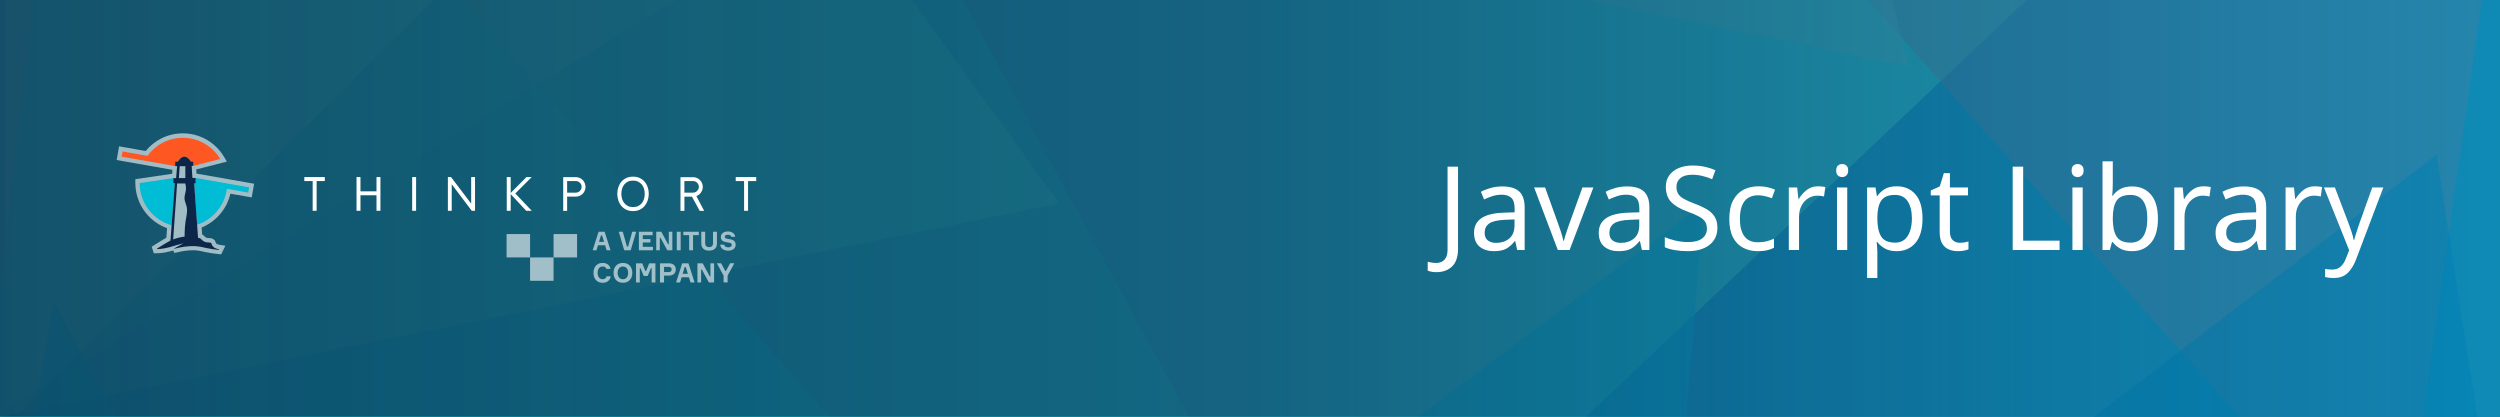
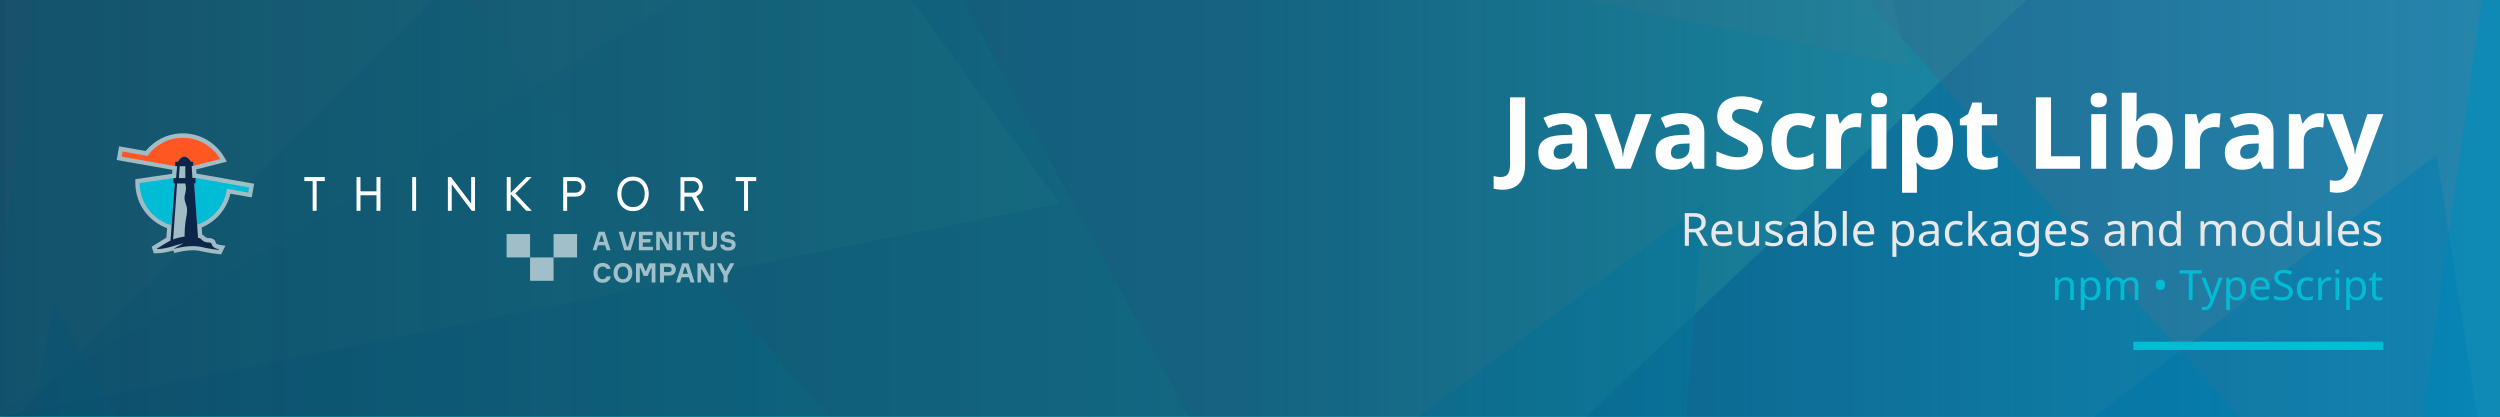
<svg xmlns="http://www.w3.org/2000/svg" width="1200" height="200" viewBox="0 0 1200 200" fill="none">
  <defs>
    <style>
  @keyframes rotate1 { from { transform: rotate(0deg); } to { transform: rotate(360deg); } }
  @keyframes rotate2 { from { transform: rotate(0deg); } to { transform: rotate(-360deg); } }
  @keyframes colorShift {
    0% { fill-opacity: 0.2; }
    25% { fill-opacity: 0.8; }
    50% { fill-opacity: 0.2; }
    75% { fill-opacity: 0.8; }
    100% { fill-opacity: 0.2; }
  }
  @keyframes zoom {
    0% { transform: scale(1); }
    50% { transform: scale(1.2); }
    100% { transform: scale(1); }
  }
  /* Gruppe 1 - Startet sofort */
  .polygon-1 { animation: rotate1 270s linear infinite, colorShift 36s ease-in-out infinite, zoom 54s ease-in-out infinite; transform-origin: center; }
  .polygon-2 { animation: rotate2 270s linear infinite, colorShift 36s ease-in-out infinite, zoom 54s ease-in-out infinite; transform-origin: center; animation-delay: 3s; }
  .polygon-3 { animation: rotate1 270s linear infinite, colorShift 36s ease-in-out infinite, zoom 54s ease-in-out infinite; transform-origin: center; animation-delay: 6s; }
  
  /* Gruppe 2 - Startet nach 2s */
  .polygon-4 { animation: rotate2 270s linear infinite, colorShift 36s ease-in-out infinite, zoom 54s ease-in-out infinite; transform-origin: center; animation-delay: 9s; }
  .polygon-5 { animation: rotate1 270s linear infinite, colorShift 36s ease-in-out infinite, zoom 54s ease-in-out infinite; transform-origin: center; animation-delay: 12s; }
  .polygon-6 { animation: rotate2 270s linear infinite, colorShift 36s ease-in-out infinite, zoom 54s ease-in-out infinite; transform-origin: center; animation-delay: 15s; }
  
  /* Gruppe 3 - Startet nach 4s */
  .polygon-7 { animation: rotate1 270s linear infinite, colorShift 36s ease-in-out infinite, zoom 54s ease-in-out infinite; transform-origin: center; animation-delay: 18s; }
  .polygon-8 { animation: rotate2 270s linear infinite, colorShift 36s ease-in-out infinite, zoom 54s ease-in-out infinite; transform-origin: center; animation-delay: 21s; }
  .polygon-9 { animation: rotate1 270s linear infinite, colorShift 36s ease-in-out infinite, zoom 54s ease-in-out infinite; transform-origin: center; animation-delay: 24s; }
  
  /* Gruppe 4 - Startet nach 6s */
  .polygon-10 { animation: rotate2 270s linear infinite, colorShift 36s ease-in-out infinite, zoom 54s ease-in-out infinite; transform-origin: center; animation-delay: 27s; }
  .polygon-11 { animation: rotate1 270s linear infinite, colorShift 36s ease-in-out infinite, zoom 54s ease-in-out infinite; transform-origin: center; animation-delay: 30s; }
  .polygon-12 { animation: rotate2 270s linear infinite, colorShift 36s ease-in-out infinite, zoom 54s ease-in-out infinite; transform-origin: center; animation-delay: 33s; }
</style>
+     <style>
+       @font-face {
+         font-family: HankenGrotesk;
+         src: url("../../assets/fonts/hanken-grotesk/500/regular.ttf") format("truetype");
+         font-weight: 500 700;
+       }
+       @font-face {
+         font-family: SourceSans3;
+         src: url("../../assets/fonts/source-sans-3/400/regular.ttf") format("truetype");
+         font-weight: 400;
+       }
+       @font-face {
+         font-family: SourceSans3;
+         src: url("../../assets/fonts/source-sans-3/700/regular.ttf") format("truetype");
+         font-weight: 700;
+       }
+     </style>
    <linearGradient id="readmeOverlay" x1="0" x2="1" y1="0" y2="0" gradientUnits="objectBoundingBox">
      <stop offset="0" stop-color="#0B2649" stop-opacity="0.72" />
      <stop offset="0.5" stop-color="#0B2649" stop-opacity="0.5" />
      <stop offset="1" stop-color="#0B2649" stop-opacity="0" />
    </linearGradient>
    <defs>
      <clipPath id="readme-clip0_201_144">
        <rect width="1480" height="347" fill="white" />
      </clipPath>
      <clipPath id="readme-clip1_201_144">
        <rect width="318" height="280" fill="white" />
      </clipPath>
    </defs>
  </defs>
  <g transform="translate(600,100) scale(1.171875) translate(-512,-512)">
    <rect x="0" y="0" width="1024" height="1024" fill="#1ea1b9" />
    <g transform="scale(4) translate(0.5 0.5)">
      <polygon class="polygon-1" fill="#57c8b9" fill-opacity="0.502" points="0,0 268,-15 0,148" />
      <polygon class="polygon-2" fill="#0077b4" fill-opacity="0.502" points="257,271 260,56 54,251" />
      <polygon class="polygon-3" fill="#00c4d1" fill-opacity="0.502" points="-16,271 8,62 162,237" />
      <polygon class="polygon-4" fill="#3f82a3" fill-opacity="0.502" points="245,167 105,10 271,-16" />
      <polygon class="polygon-5" fill="#36cbc0" fill-opacity="0.502" points="-16,152 108,127 4,-16" />
      <polygon class="polygon-6" fill="#0081b5" fill-opacity="0.502" points="87,246 271,263 249,122" />
      <polygon class="polygon-7" fill="#53c3bb" fill-opacity="0.502" points="163,11 -9,61 4,-16" />
      <polygon class="polygon-8" fill="#009ec3" fill-opacity="0.502" points="174,127 162,271 13,247" />
      <polygon class="polygon-9" fill="#369db2" fill-opacity="0.502" points="162,-16 195,113 94,92" />
      <polygon class="polygon-10" fill="#16b6bf" fill-opacity="0.502" points="130,165 -16,166 79,71" />
      <polygon class="polygon-11" fill="#02c0d2" fill-opacity="0.502" points="74,266 5,137 -16,254" />
      <polygon class="polygon-12" fill="#4484a4" fill-opacity="0.502" points="271,77 187,21 252,-16" />
    </g>
  </g>
  <rect width="1200" height="200" fill="url(#readmeOverlay)" />
  <g transform="translate(56, 64) scale(0.2074928)">
    <g clip-path="url(#readme-clip0_201_144)">
      <path d="M820.1 162.6L773.7 101.4L773.5 101.2H766.2V179.2H775.1V117.8L821.3 179L821.4 179.2H829V101.2H820.1V162.6ZM683.6 101.2H692.7V179.2H683.6V101.2ZM601.1 134.1H564V101.2H554.9V179.2H564V143.3H601.1V179.2H610.2V101.2H601.1V134.1ZM434.1 110.4H453.4V179.2H462.6V110.4H481.5V101.2H434.1V110.4ZM960.1 101.2H948L911.5 137.9V101.2H902.4V179.2H911.5V140.6L947.4 179.1L947.5 179.2H960.3L922.2 139.1L960.1 101.2ZM1346.6 142.1C1348.5 140.7 1350.2 139.1 1351.5 137.2C1352.8 135.3 1353.9 133.2 1354.7 131C1355.5 128.7 1355.9 126.3 1355.9 123.9C1355.9 120.8 1355.3 117.8 1354.1 115.1C1352.9 112.4 1351.3 110 1349.3 108C1347.3 106 1344.9 104.4 1342.2 103.2C1339.5 102 1336.5 101.4 1333.5 101.4H1304.3V179.4H1313.4V146.5H1330.8L1348.8 179.4H1359.1L1341.1 145.3C1343 144.4 1344.9 143.4 1346.6 142.1ZM1346.8 123.8C1346.8 125.6 1346.4 127.4 1345.7 129C1345 130.6 1344 132 1342.8 133.2C1341.6 134.4 1340.2 135.4 1338.6 136.1C1337 136.8 1335.2 137.2 1333.4 137.2H1313.3V110.4H1333.4C1335.2 110.4 1337 110.8 1338.6 111.5C1340.2 112.2 1341.7 113.2 1342.9 114.4C1344.1 115.6 1345.1 117 1345.8 118.6C1346.4 120.3 1346.8 122 1346.8 123.8ZM1432.1 101.2V110.4H1451.4V179.2H1460.6V110.4H1479.5V101.2H1432.1ZM1221.7 112.3C1218.7 108.7 1214.8 105.7 1210.3 103.5C1205.7 101.3 1200.4 100.2 1194.4 100.2C1188.4 100.2 1183.1 101.3 1178.6 103.5C1174.1 105.7 1170.3 108.6 1167.3 112.3C1164.3 115.9 1162 120.2 1160.4 124.9C1158.9 129.6 1158.1 134.6 1158.1 139.8C1158.1 145 1158.9 150 1160.4 154.8C1161.9 159.6 1164.2 163.9 1167.3 167.6C1170.3 171.3 1174.1 174.3 1178.6 176.5C1183.1 178.7 1188.4 179.9 1194.4 179.9C1200.4 179.9 1205.7 178.8 1210.3 176.5C1214.9 174.3 1218.7 171.3 1221.7 167.6C1224.7 163.9 1227 159.6 1228.6 154.8C1230.1 150 1230.9 145 1230.9 139.8C1230.9 134.6 1230.1 129.6 1228.6 124.9C1227 120.2 1224.7 115.9 1221.7 112.3ZM1221.6 139.9C1221.6 144.1 1221 148.1 1219.9 151.8C1218.8 155.5 1217 158.8 1214.8 161.6C1212.5 164.4 1209.7 166.6 1206.3 168.2C1202.9 169.8 1198.9 170.6 1194.4 170.6C1190 170.6 1186 169.8 1182.7 168.1C1179.4 166.5 1176.5 164.2 1174.3 161.4C1172 158.6 1170.3 155.3 1169.2 151.6C1168 147.9 1167.5 143.9 1167.5 139.8C1167.5 135.7 1168.1 131.7 1169.2 128C1170.3 124.3 1172.1 121 1174.3 118.3C1176.6 115.5 1179.4 113.3 1182.7 111.7C1186 110.1 1190 109.3 1194.4 109.3C1198.9 109.3 1202.9 110.1 1206.3 111.8C1209.7 113.4 1212.5 115.7 1214.8 118.4C1217.1 121.2 1218.8 124.4 1219.9 128.1C1221 131.8 1221.6 135.8 1221.6 139.9ZM1078.1 107.9C1076.1 105.9 1073.7 104.3 1071 103.1C1068.3 101.9 1065.3 101.3 1062.3 101.3H1033V179.3H1042.1V146.4H1062.2C1065.3 146.4 1068.2 145.8 1070.9 144.7C1073.6 143.6 1076 141.9 1078 139.9C1080 137.9 1081.6 135.5 1082.8 132.8C1084 130.1 1084.6 127.1 1084.6 124C1084.6 120.9 1084 117.9 1082.8 115.2C1081.7 112.3 1080.1 109.9 1078.1 107.9ZM1075.6 123.8C1075.6 125.6 1075.2 127.4 1074.5 129C1073.8 130.6 1072.8 132 1071.6 133.2C1070.4 134.4 1069 135.4 1067.4 136.1C1065.8 136.8 1064 137.2 1062.2 137.2H1042.1V110.4H1062.2C1064 110.4 1065.8 110.8 1067.4 111.5C1069 112.2 1070.5 113.2 1071.7 114.4C1072.9 115.6 1073.9 117 1074.6 118.6C1075.2 120.3 1075.6 122 1075.6 123.8Z" fill="white" />
      <path d="M1133.41 270.5L1129.91 258.92H1113.49L1110 270.5H1101.12L1114.82 227.66H1128.76L1142.52 270.5H1133.41ZM1120.31 236.24L1115.79 251.12H1127.49L1122.97 236.24H1120.31Z" fill="white" fill-opacity="0.6" />
      <path d="M1174.2 270.5L1161.47 227.66H1170.82L1180.35 261.86H1183.13L1192.66 227.66H1201.89L1189.16 270.5H1174.2Z" fill="white" fill-opacity="0.6" />
      <path d="M1217.04 262.52H1240.57V270.5H1208.05V227.66H1239.91V235.64H1217.04V244.64H1234.84V252.44H1217.04V262.52Z" fill="white" fill-opacity="0.6" />
      <path d="M1277.26 227.66H1285.47V270.5H1273.82L1258.01 241.46H1256.44V270.5H1248.24V227.66H1259.88L1275.69 256.7H1277.26V227.66Z" fill="white" fill-opacity="0.6" />
      <path d="M1295.72 227.66H1304.72V270.5H1295.72V227.66Z" fill="white" fill-opacity="0.6" />
      <path d="M1346.71 227.66V235.52H1333.32V270.5H1324.33V235.52H1310.93V227.66H1346.71Z" fill="white" fill-opacity="0.6" />
      <path d="M1379.66 227.66H1388.65V254.72C1388.65 260.06 1387.08 264.14 1383.94 267.02C1380.81 269.9 1376.34 271.34 1370.49 271.34C1364.63 271.34 1360.29 269.9 1357.15 267.02C1354.01 264.14 1352.44 260.06 1352.44 254.72V227.66H1361.44V254.54C1361.44 257.24 1362.22 259.34 1363.85 260.96C1365.42 262.52 1367.65 263.36 1370.49 263.36C1373.32 263.36 1375.62 262.58 1377.18 260.96C1378.75 259.4 1379.54 257.24 1379.54 254.54V227.66H1379.66Z" fill="white" fill-opacity="0.6" />
      <path d="M1430.89 239.42H1421.72C1420.99 236.18 1418.4 234.56 1413.87 234.56C1411.82 234.56 1410.13 234.98 1408.8 235.82C1407.48 236.66 1406.81 237.86 1406.81 239.48C1406.81 241.76 1408.62 243.2 1412.18 243.86L1420.21 245.3C1427.99 246.74 1431.91 250.94 1431.91 257.84C1431.91 261.68 1430.41 264.92 1427.45 267.5C1424.49 270.08 1420.21 271.4 1414.6 271.4C1408.98 271.4 1404.88 270.14 1401.68 267.68C1398.48 265.22 1396.61 261.8 1396.19 257.54H1405.36C1406.03 261.68 1409.23 263.72 1414.96 263.72C1417.37 263.72 1419.3 263.24 1420.75 262.28C1422.2 261.32 1422.86 260 1422.86 258.32C1422.86 256.64 1422.38 255.5 1421.35 254.72C1420.39 253.94 1418.88 253.34 1416.95 252.98L1408.74 251.54C1401.38 250.28 1397.7 246.38 1397.7 239.84C1397.7 236.18 1399.15 233.12 1402.04 230.66C1404.94 228.2 1408.92 227 1413.93 227C1418.64 227 1422.5 228.14 1425.58 230.36C1428.59 232.58 1430.41 235.64 1430.89 239.54V239.42Z" fill="white" fill-opacity="0.6" />
      <path d="M1133.35 330.8H1143C1142.34 335.3 1140.35 338.9 1137.03 341.66C1133.71 344.42 1129.49 345.74 1124.42 345.74C1117.72 345.74 1112.47 343.64 1108.73 339.44C1104.99 335.24 1103.06 329.72 1103.06 322.76C1103.06 315.8 1104.93 310.28 1108.73 306.08C1112.53 301.88 1117.72 299.78 1124.36 299.78C1129.24 299.78 1133.29 301.04 1136.55 303.56C1139.8 306.08 1141.8 309.38 1142.52 313.52H1132.8C1131.78 309.86 1128.94 308.06 1124.36 308.06C1120.56 308.06 1117.6 309.44 1115.61 312.2C1113.62 314.96 1112.59 318.5 1112.59 322.76C1112.59 327.02 1113.62 330.56 1115.61 333.32C1117.6 336.08 1120.56 337.46 1124.36 337.46C1126.71 337.46 1128.7 336.86 1130.27 335.72C1131.84 334.52 1132.8 332.9 1133.29 330.8H1133.35Z" fill="white" fill-opacity="0.6" />
      <path d="M1155.13 306.26C1158.93 302 1164.24 299.84 1171.12 299.84C1178 299.84 1183.31 302 1187.11 306.26C1190.91 310.52 1192.84 316.04 1192.84 322.76C1192.84 329.48 1190.91 335 1187.11 339.26C1183.31 343.52 1178 345.68 1171.12 345.68C1164.24 345.68 1158.93 343.52 1155.13 339.26C1151.33 335 1149.4 329.48 1149.4 322.76C1149.4 316.04 1151.33 310.52 1155.13 306.26ZM1171.12 337.52C1175.1 337.52 1178.12 336.14 1180.17 333.44C1182.22 330.74 1183.25 327.2 1183.25 322.82C1183.25 318.44 1182.22 314.96 1180.17 312.2C1178.12 309.5 1175.1 308.12 1171.12 308.12C1167.14 308.12 1164.18 309.5 1162.07 312.26C1159.96 315.02 1158.93 318.56 1158.93 322.82C1158.93 327.08 1159.96 330.62 1162.07 333.38C1164.12 336.14 1167.14 337.52 1171.12 337.52Z" fill="white" fill-opacity="0.6" />
      <path d="M1201.47 344.96V300.68H1215.77L1223.07 318.56H1224.7L1231.94 300.68H1246.31V344.96H1237.62V311.96H1235.99L1228.5 329.84H1219.21L1211.79 311.96H1210.16V344.96H1201.47Z" fill="white" fill-opacity="0.6" />
      <path d="M1256.93 300.68H1277.26C1282.39 300.68 1286.31 301.94 1289.15 304.4C1291.98 306.86 1293.37 310.34 1293.37 314.78C1293.37 319.22 1291.98 322.82 1289.15 325.34C1286.37 327.86 1282.39 329.12 1277.26 329.12H1266.22V345.02H1256.93V300.74V300.68ZM1266.22 320.96H1275.93C1278.71 320.96 1280.7 320.48 1281.97 319.46C1283.23 318.44 1283.84 316.94 1283.84 314.9C1283.84 312.86 1283.23 311.36 1281.97 310.34C1280.7 309.32 1278.71 308.84 1275.93 308.84H1266.22V321.02V320.96Z" fill="white" fill-opacity="0.6" />
      <path d="M1327.46 344.96L1323.84 333.02H1306.89L1303.27 344.96H1294.1L1308.28 300.68H1322.7L1336.94 344.96H1327.52H1327.46ZM1313.89 309.56L1309.24 324.92H1321.31L1316.66 309.56H1313.89Z" fill="white" fill-opacity="0.6" />
      <path d="M1373.5 300.68H1382.01V344.96H1370L1353.65 314.96H1352.02V344.96H1343.51V300.68H1355.58L1371.93 330.68H1373.56V300.68H1373.5Z" fill="white" fill-opacity="0.6" />
      <path d="M1407.78 318.32H1409.53L1419.06 300.62H1428.9L1413.33 329.12V344.9H1403.98V329.12L1388.47 300.62H1398.24L1407.78 318.32Z" fill="white" fill-opacity="0.6" />
      <path d="M1010.67 287.06H956.307V341.12H1010.67V287.06Z" fill="white" fill-opacity="0.6" />
      <path d="M956.367 233H902V287.06H956.367V233Z" fill="white" fill-opacity="0.6" />
      <path d="M1065.04 233H1010.67V287.06H1065.04V233Z" fill="white" fill-opacity="0.6" />
      <g clip-path="url(#readme-clip1_201_144)">
        <path d="M234.721 279.21C224.557 278.068 215.388 276.956 206.015 274.878C205.077 274.673 204.111 274.468 203.173 274.234C195.235 272.478 187.736 270.809 180.296 270.546C178.978 270.487 177.659 270.487 176.341 270.487C164.8 270.487 152.468 272.214 137.558 275.902C136.445 276.195 135.507 276.253 134.658 276.341C134.218 276.37 133.691 276.429 132.871 276.517L131.084 270.897C119.426 274.263 107.24 277.219 93.355 277.424L86.032 277.541L81.052 262.379L87.555 258.223C88.727 257.462 90.602 256.291 92.857 254.857L93.062 254.74C97.017 252.164 100.766 249.734 104.809 247.451C109.496 244.612 112.688 242.71 114.944 241.48L116.614 219.41C107.914 216.249 99.624 212.034 91.92 206.766C82.107 200.092 73.466 191.926 66.201 182.501C58.878 172.988 53.166 162.421 49.27 151.093C45.228 139.385 43.177 127.121 43.177 114.652V106.046L128.301 93.606L129.063 84.474L0 61.76L5.595 30.031L67.138 40.861C76.659 29.183 88.551 19.465 101.85 12.498C117.551 4.332 135.244 0 153.054 0C172.533 0 191.69 5.122 208.475 14.869C224.732 24.294 238.441 37.788 248.108 53.945L254.962 65.39L184.016 83.537L184.602 93.138L318 116.554L312.405 148.284L263.047 139.59C259.151 156.626 251.272 172.549 239.935 186.101C228.218 200.121 213.338 210.981 196.582 217.83L197.725 233.782C200.683 235.392 202.675 237.529 203.818 238.758L203.847 238.787C205.458 240.514 207.86 242.3 213.455 242.3C213.66 242.3 213.894 242.3 214.099 242.3C214.099 242.3 214.334 242.3 214.422 242.3C217.029 242.3 219.431 243.002 220.632 243.441C226.461 245.49 228.365 249.237 228.921 252.076C229.244 253.686 229.888 256.613 238.148 257.93L251.594 260.038L245.501 272.214C245.413 272.39 245.354 272.565 245.267 272.712C245.12 273.034 244.944 273.414 244.739 273.824L241.634 280.029L234.721 279.21Z" fill="white" fill-opacity="0.6" />
        <path d="M182.405 103.149L182.375 103.266L182.405 103.149Z" fill="#00BCD4" />
        <path d="M135.361 65.331H141.776C157.653 39.661 171.625 65.331 171.625 65.331H177.308V75.313L239.555 59.389C221.95 29.973 189.786 10.303 153.054 10.303C119.455 10.303 89.694 26.753 71.357 52.072L13.68 41.915L11.541 54.033L135.361 75.81V65.331Z" fill="#FF5722" />
        <path d="M182.639 103.236V115.676H179.271L186.096 211.42C222.536 199.477 249.866 167.426 254.992 128.409L304.32 137.102L306.459 124.984L182.639 103.236Z" fill="#00BCD4" />
        <path d="M127.159 212.678L134.511 115.179H131.084V103.617L53.137 115.003C53.137 161.514 84.421 200.707 127.1 212.678H127.159Z" fill="#00BCD4" />
        <path d="M219.138 254.301C218.991 253.51 215.974 252.544 214.334 252.574C206.893 252.749 201.035 250.759 196.524 245.9C194.444 243.676 192.13 241.51 188.293 242.036L179.27 115.676H182.639V103.236H175.228L173.5 75.313H177.308V65.331H171.625C171.625 65.331 157.653 39.661 141.776 65.331H135.361V75.81H139.843L137.499 103.617H131.084V115.179H134.511L124.464 248.154C123.439 248.651 122.502 249.12 121.652 249.588H121.623C119.397 250.642 114.827 253.364 109.876 256.379C105.951 258.603 102.172 261.062 98.247 263.609C95.992 265.043 94.117 266.214 92.945 266.975L93.238 267.824C115.94 267.502 134.511 258.867 154.635 254.301C147.4 258.311 140.194 262.291 131.817 266.945C133.955 266.711 134.57 266.741 135.127 266.594C149.978 262.906 165.239 260.389 180.647 260.945C189.992 261.267 199.102 263.492 208.182 265.482C217.351 267.502 226.519 268.585 235.864 269.638C236.127 269.111 236.362 268.555 236.625 268.028C226.695 266.506 220.719 262.174 219.138 254.301ZM145.789 76.103H158.854V103.471H143.914L145.789 76.103ZM157.828 218.005C157.301 226.026 157.096 232.963 157.184 238.846C146.141 240.309 137.324 242.856 130.674 245.432L139.843 115.911H158.824C160.084 121.969 160.611 126.243 160.377 128.789C159.557 138.039 156.92 142.371 156.92 149.688C156.92 159.67 162.867 165.524 162.867 178.022C162.867 190.521 159.176 197.428 157.828 218.005Z" fill="#0B2649" />
      </g>
    </g>
  </g>
-   <text x="1144" y="120" text-anchor="end" font-family="'Montserrat', sans-serif" font-size="56" font-weight="200" fill="#FFFFFF">JavaScript Library</text>
+   <text x="1144" y="81" text-anchor="end" font-family="HankenGrotesk, 'Hanken Grotesk', sans-serif" font-size="48" font-weight="700" fill="#FFFFFF">JavaScript Library</text>
+   <text x="1144" y="118" text-anchor="end" font-family="SourceSans3, 'Source Sans 3', sans-serif" font-size="22" font-weight="400" fill="#E8E8E8">Reusable packages and modules</text>
+   <text x="1144" y="144" text-anchor="end" font-family="SourceSans3, 'Source Sans 3', sans-serif" font-size="20" font-weight="400" fill="#00BCD4">npm • TypeScript</text>
+   <rect x="1024" y="164" width="120" height="4" fill="#00BCD4" />
</svg>
